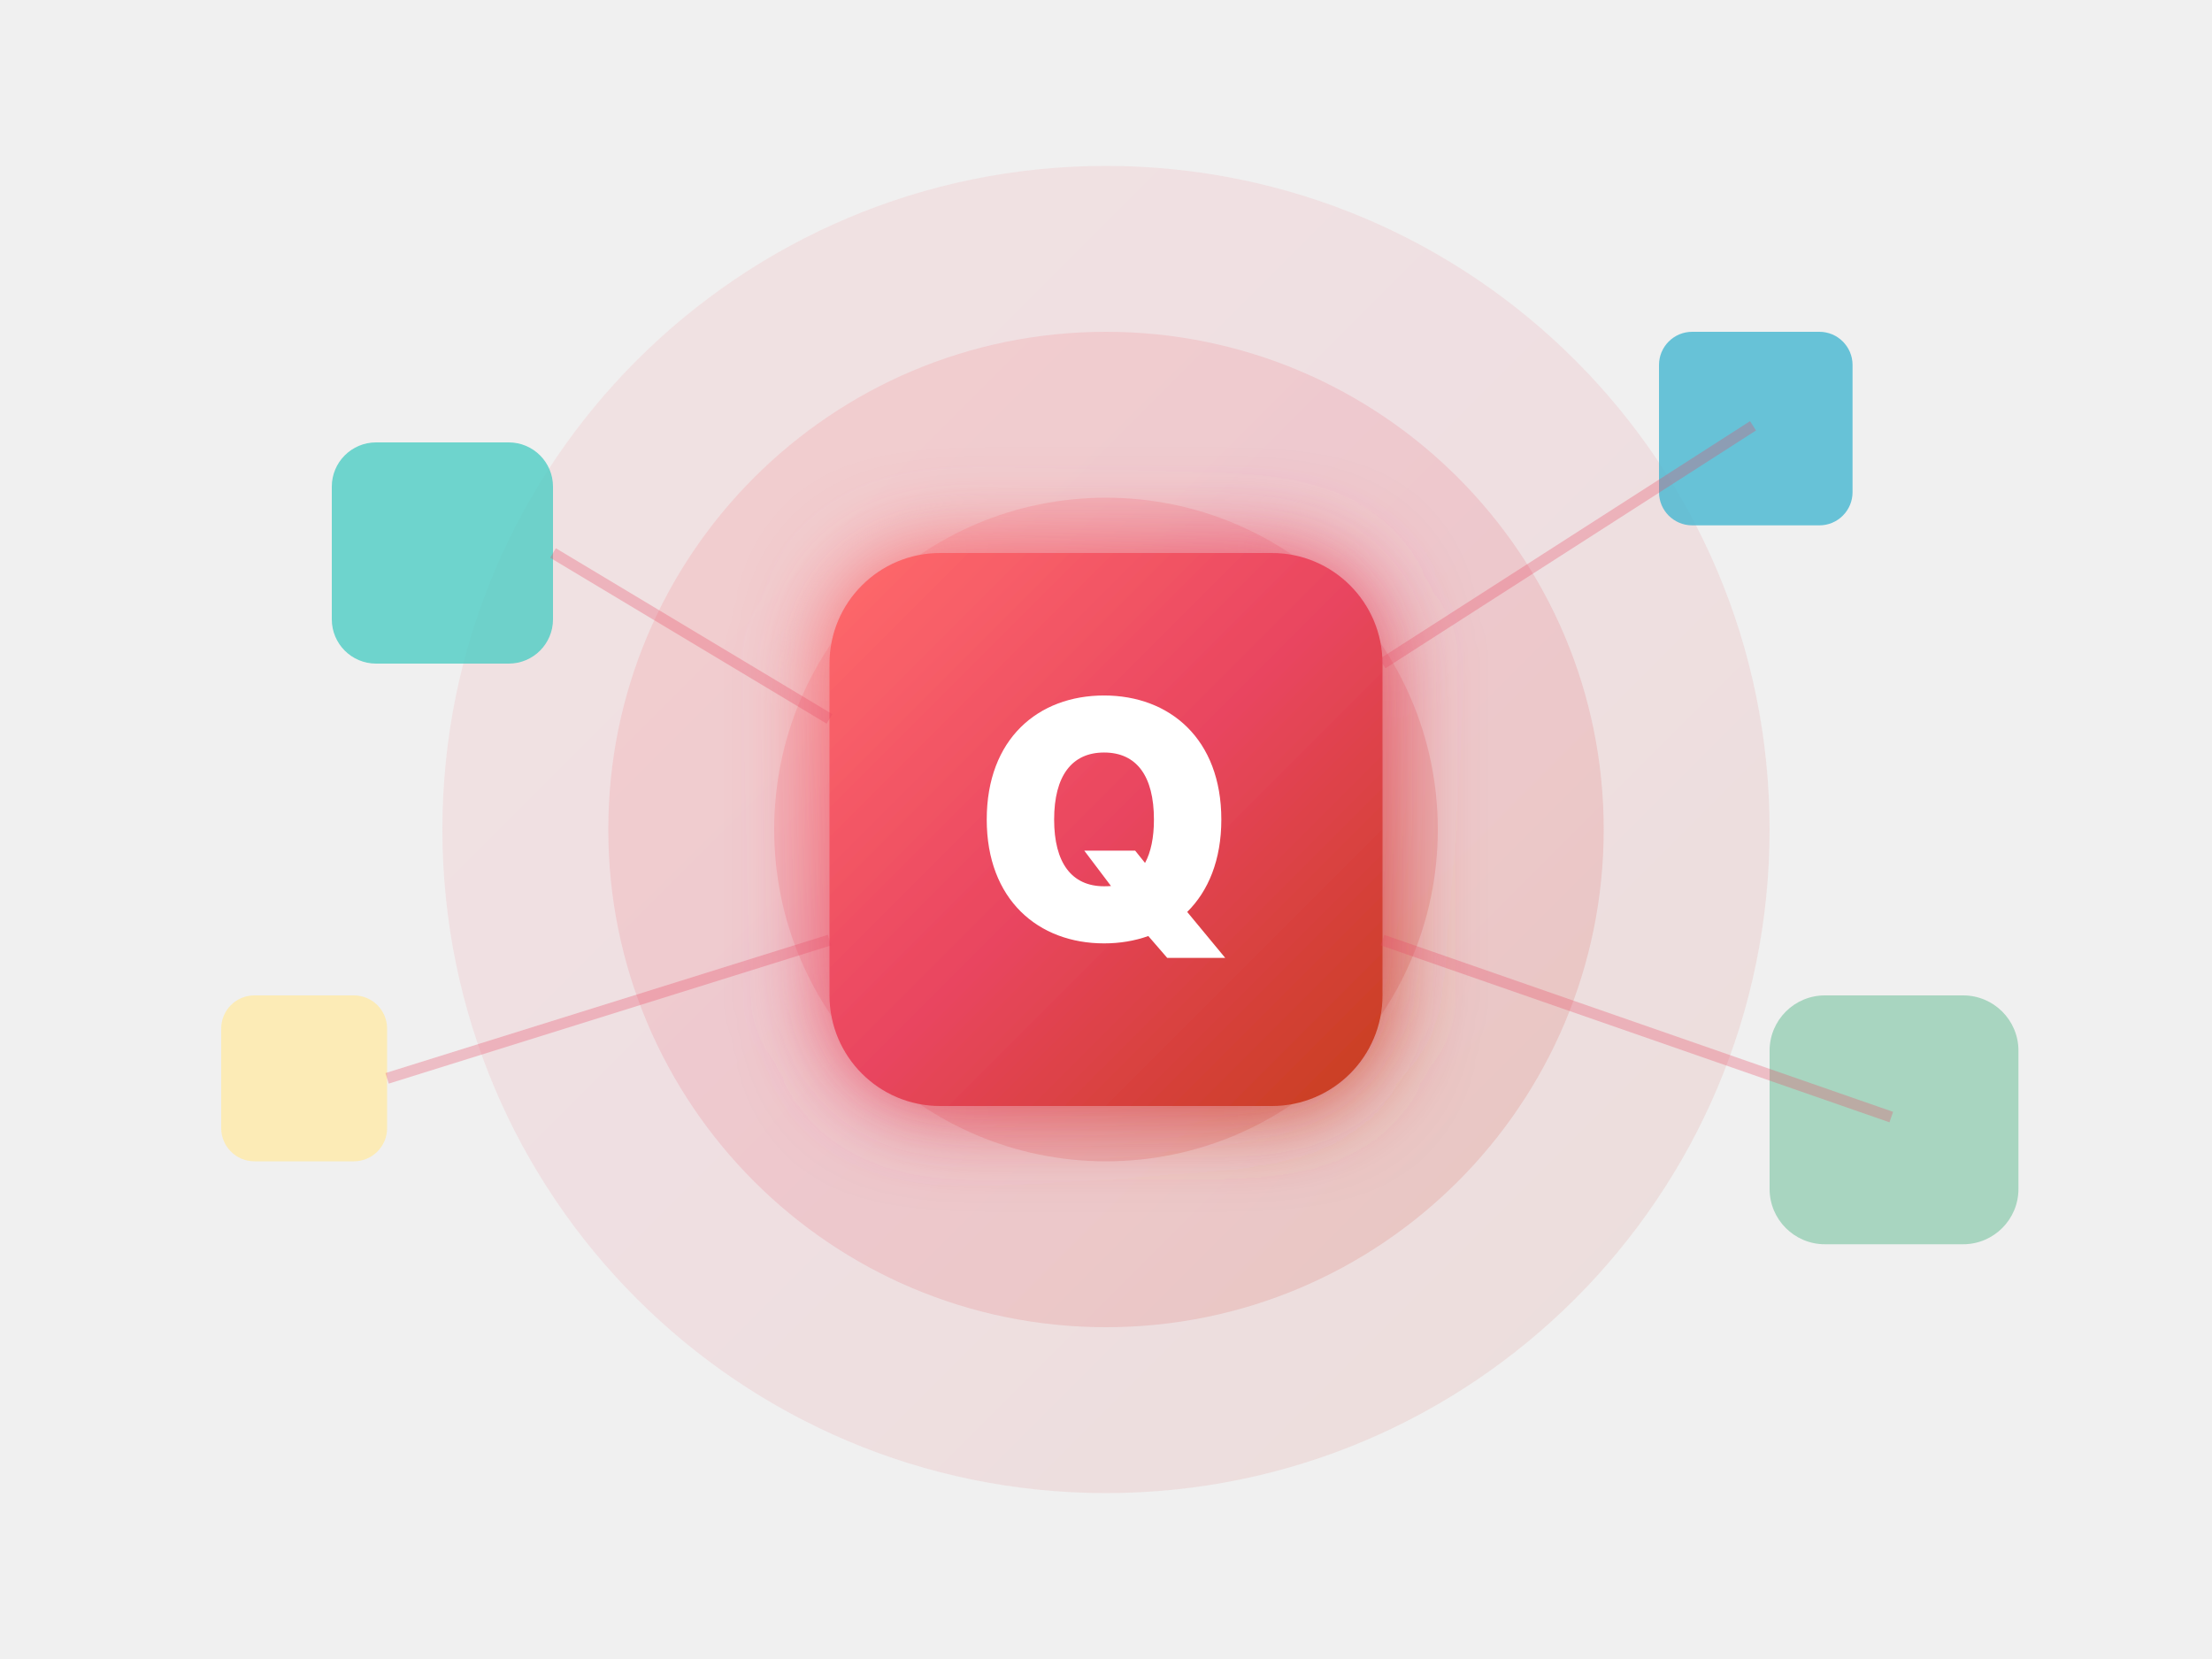
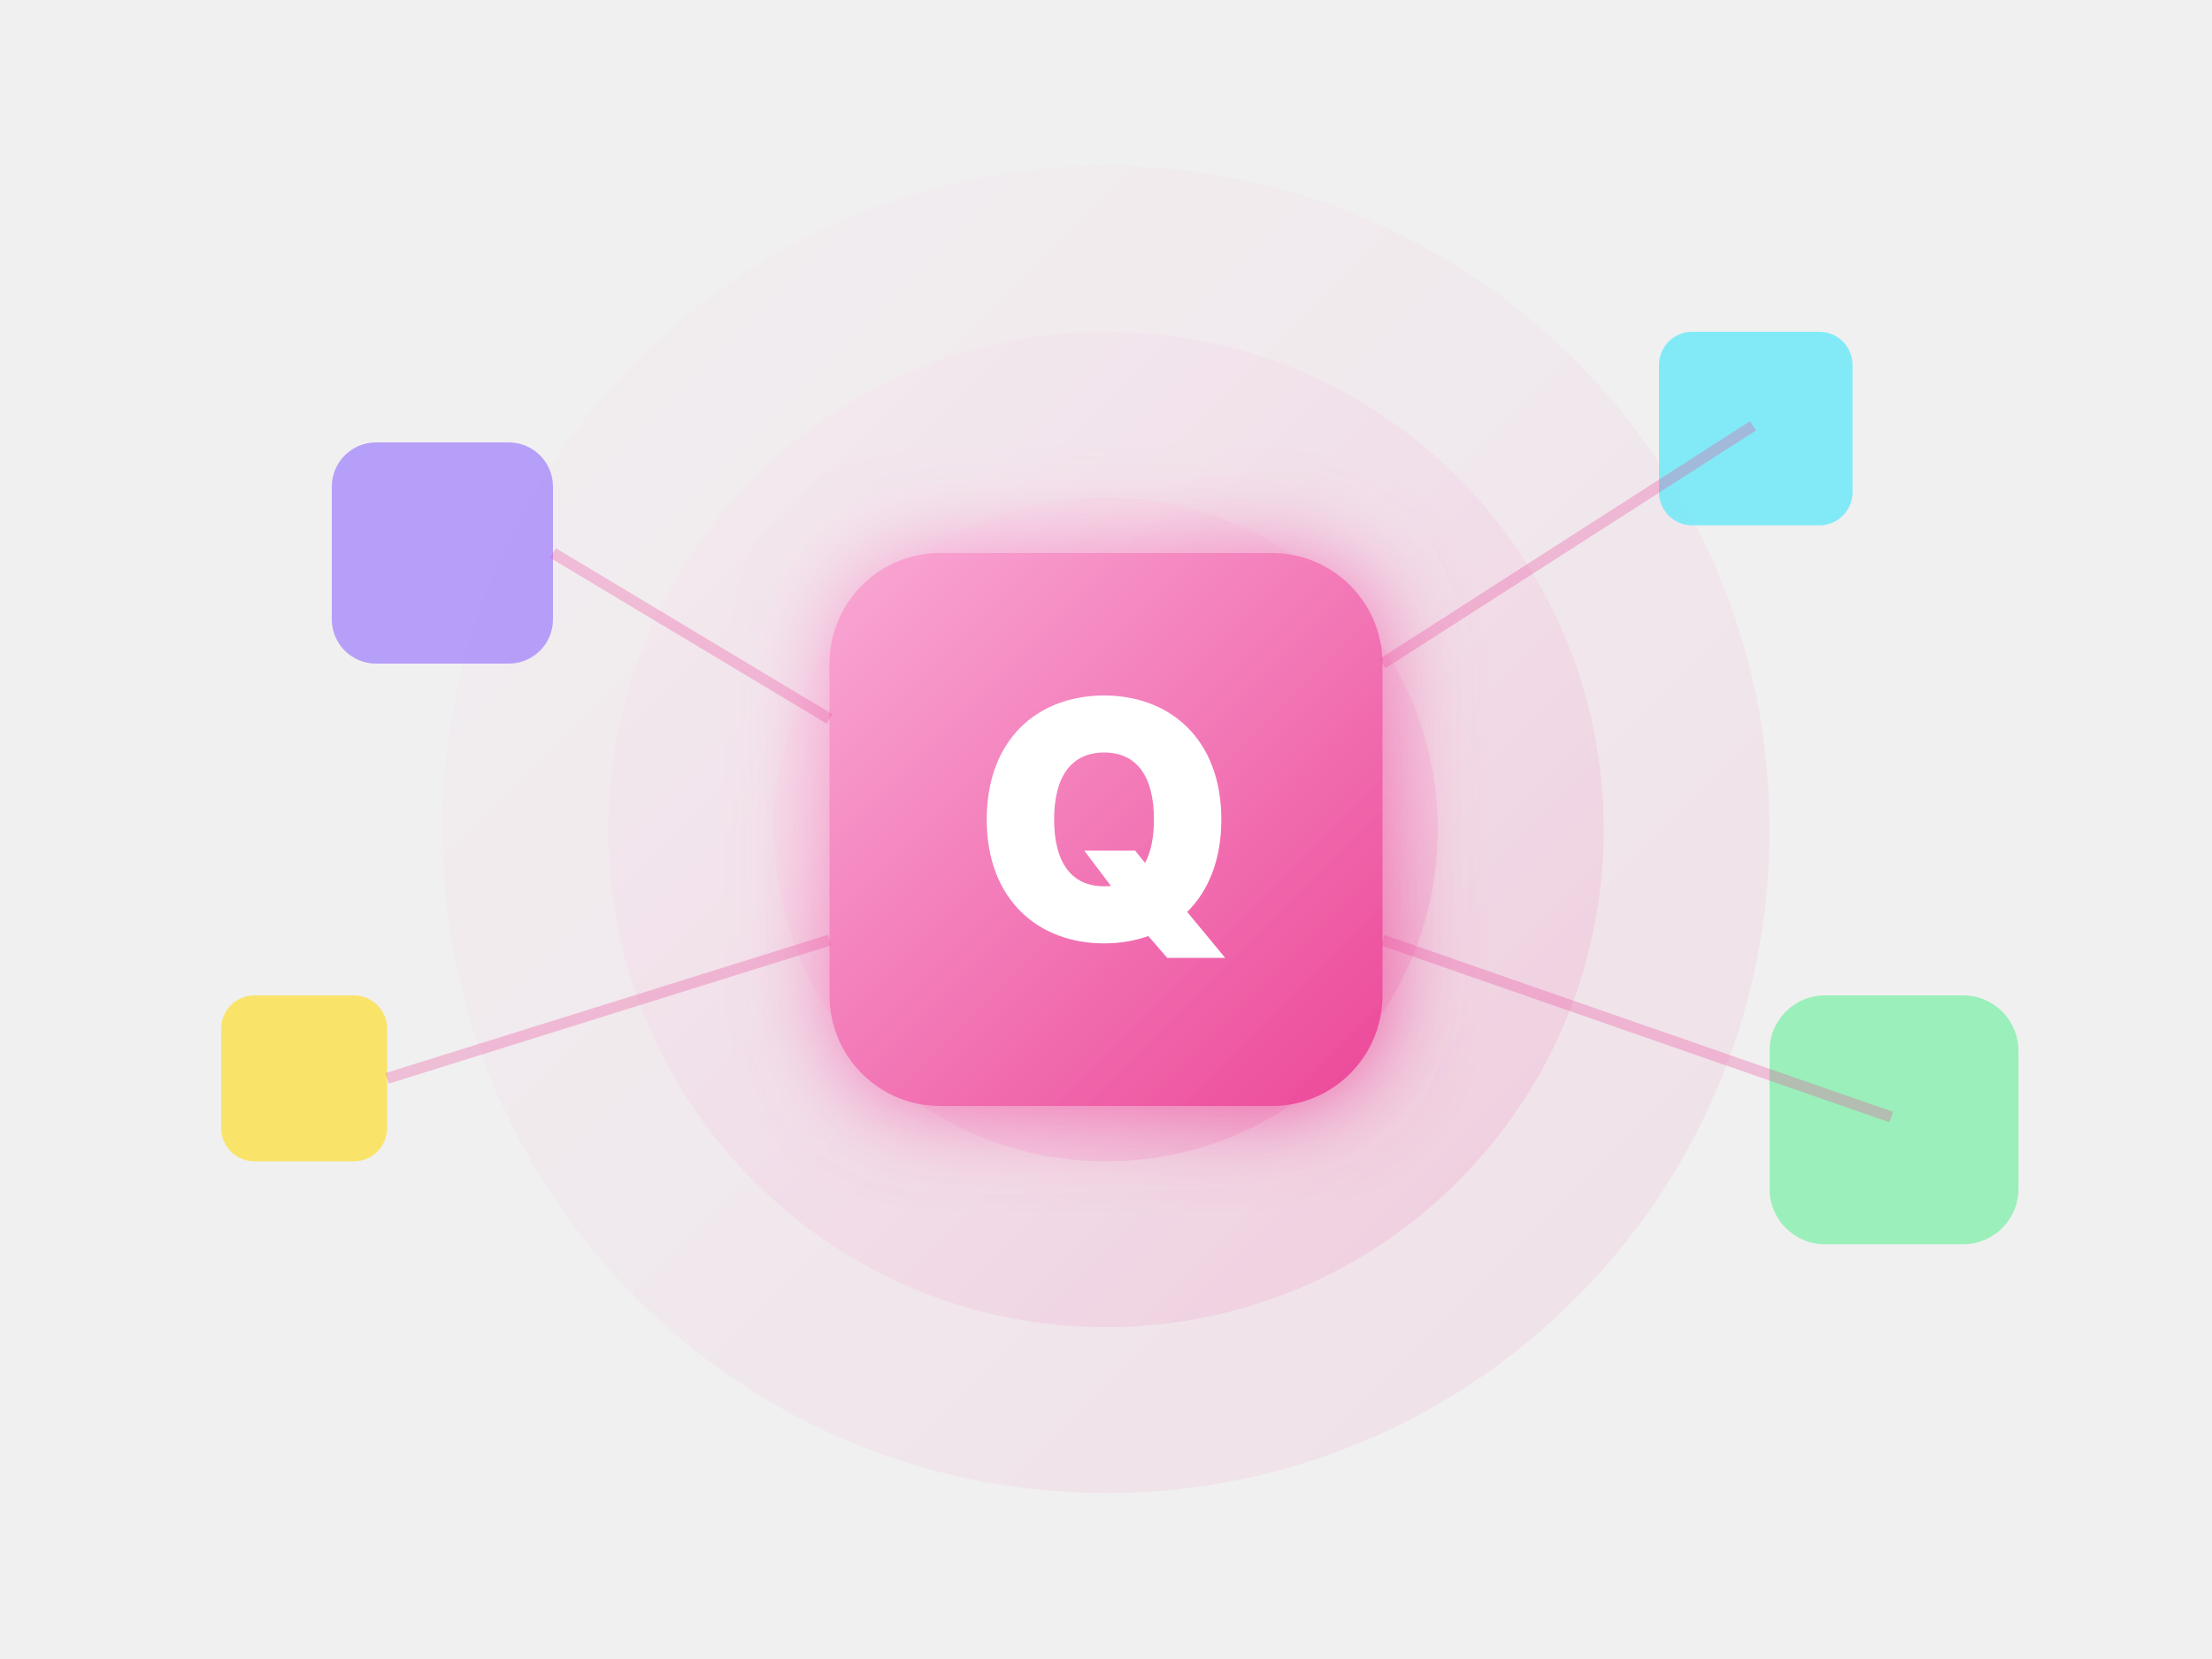
<svg xmlns="http://www.w3.org/2000/svg" viewBox="0 0 400 300" fill="none">
  <defs>
    <linearGradient id="heroGrad" x1="0%" y1="0%" x2="100%" y2="100%">
-       <stop offset="0%" style="stop-color:#FF6B6B" />
-       <stop offset="50%" style="stop-color:#E94560" />
-       <stop offset="100%" style="stop-color:#C73E1D" />
+       <stop offset="0%" style="stop-color:#fce7f3" />
+       <stop offset="50%" style="stop-color:#f9a8d4" />
+       <stop offset="100%" style="stop-color:#ec4899" />
+     </linearGradient>
+     <linearGradient id="accentGrad" x1="0%" y1="0%" x2="100%" y2="100%">
+       <stop offset="0%" style="stop-color:#f9a8d4" />
+       <stop offset="100%" style="stop-color:#ec4899" />
    </linearGradient>
    <filter id="glow" x="-50%" y="-50%" width="200%" height="200%">
      <feGaussianBlur stdDeviation="8" result="blur" />
      <feComposite in="SourceGraphic" in2="blur" operator="over" />
    </filter>
  </defs>
  <circle cx="200" cy="150" r="120" fill="url(#heroGrad)" opacity="0.1" />
  <circle cx="200" cy="150" r="90" fill="url(#heroGrad)" opacity="0.15" />
  <circle cx="200" cy="150" r="60" fill="url(#heroGrad)" opacity="0.2" />
  <g filter="url(#glow)">
-     <rect x="150" y="100" width="100" height="100" rx="20" fill="url(#heroGrad)" />
+     <rect x="150" y="100" width="100" height="100" rx="20" fill="url(#accentGrad)" />
    <text x="200" y="170" text-anchor="middle" font-family="system-ui, -apple-system, sans-serif" font-weight="900" font-size="60" fill="white">Q</text>
  </g>
  <g opacity="0.8">
-     <rect x="60" y="80" width="40" height="40" rx="8" fill="#4ECDC4" />
-     <rect x="300" y="60" width="35" height="35" rx="6" fill="#45B7D1" />
-     <rect x="320" y="180" width="45" height="45" rx="10" fill="#96CEB4" />
-     <rect x="40" y="180" width="30" height="30" rx="6" fill="#FFEAA7" />
+     <rect x="60" y="80" width="40" height="40" rx="8" fill="#a78bfa" />
+     <rect x="300" y="60" width="35" height="35" rx="6" fill="#67e8f9" />
+     <rect x="320" y="180" width="45" height="45" rx="10" fill="#86efac" />
+     <rect x="40" y="180" width="30" height="30" rx="6" fill="#fde047" />
  </g>
-   <g stroke="#E94560" stroke-width="2" opacity="0.3">
+   <g stroke="#ec4899" stroke-width="2" opacity="0.3">
    <line x1="100" y1="100" x2="150" y2="130" />
    <line x1="317" y1="77" x2="250" y2="120" />
    <line x1="342" y1="202" x2="250" y2="170" />
    <line x1="70" y1="195" x2="150" y2="170" />
  </g>
-   <g stroke="url(#heroGrad)" stroke-width="3" stroke-linecap="round" opacity="0.4">
+   <g stroke="url(#accentGrad)" stroke-width="3" stroke-linecap="round" opacity="0.4">
    <line x1="100" y1="250" x2="140" y2="250" />
    <line x1="120" y1="260" x2="180" y2="260" />
    <line x1="90" y1="270" x2="160" y2="270" />
  </g>
</svg>
